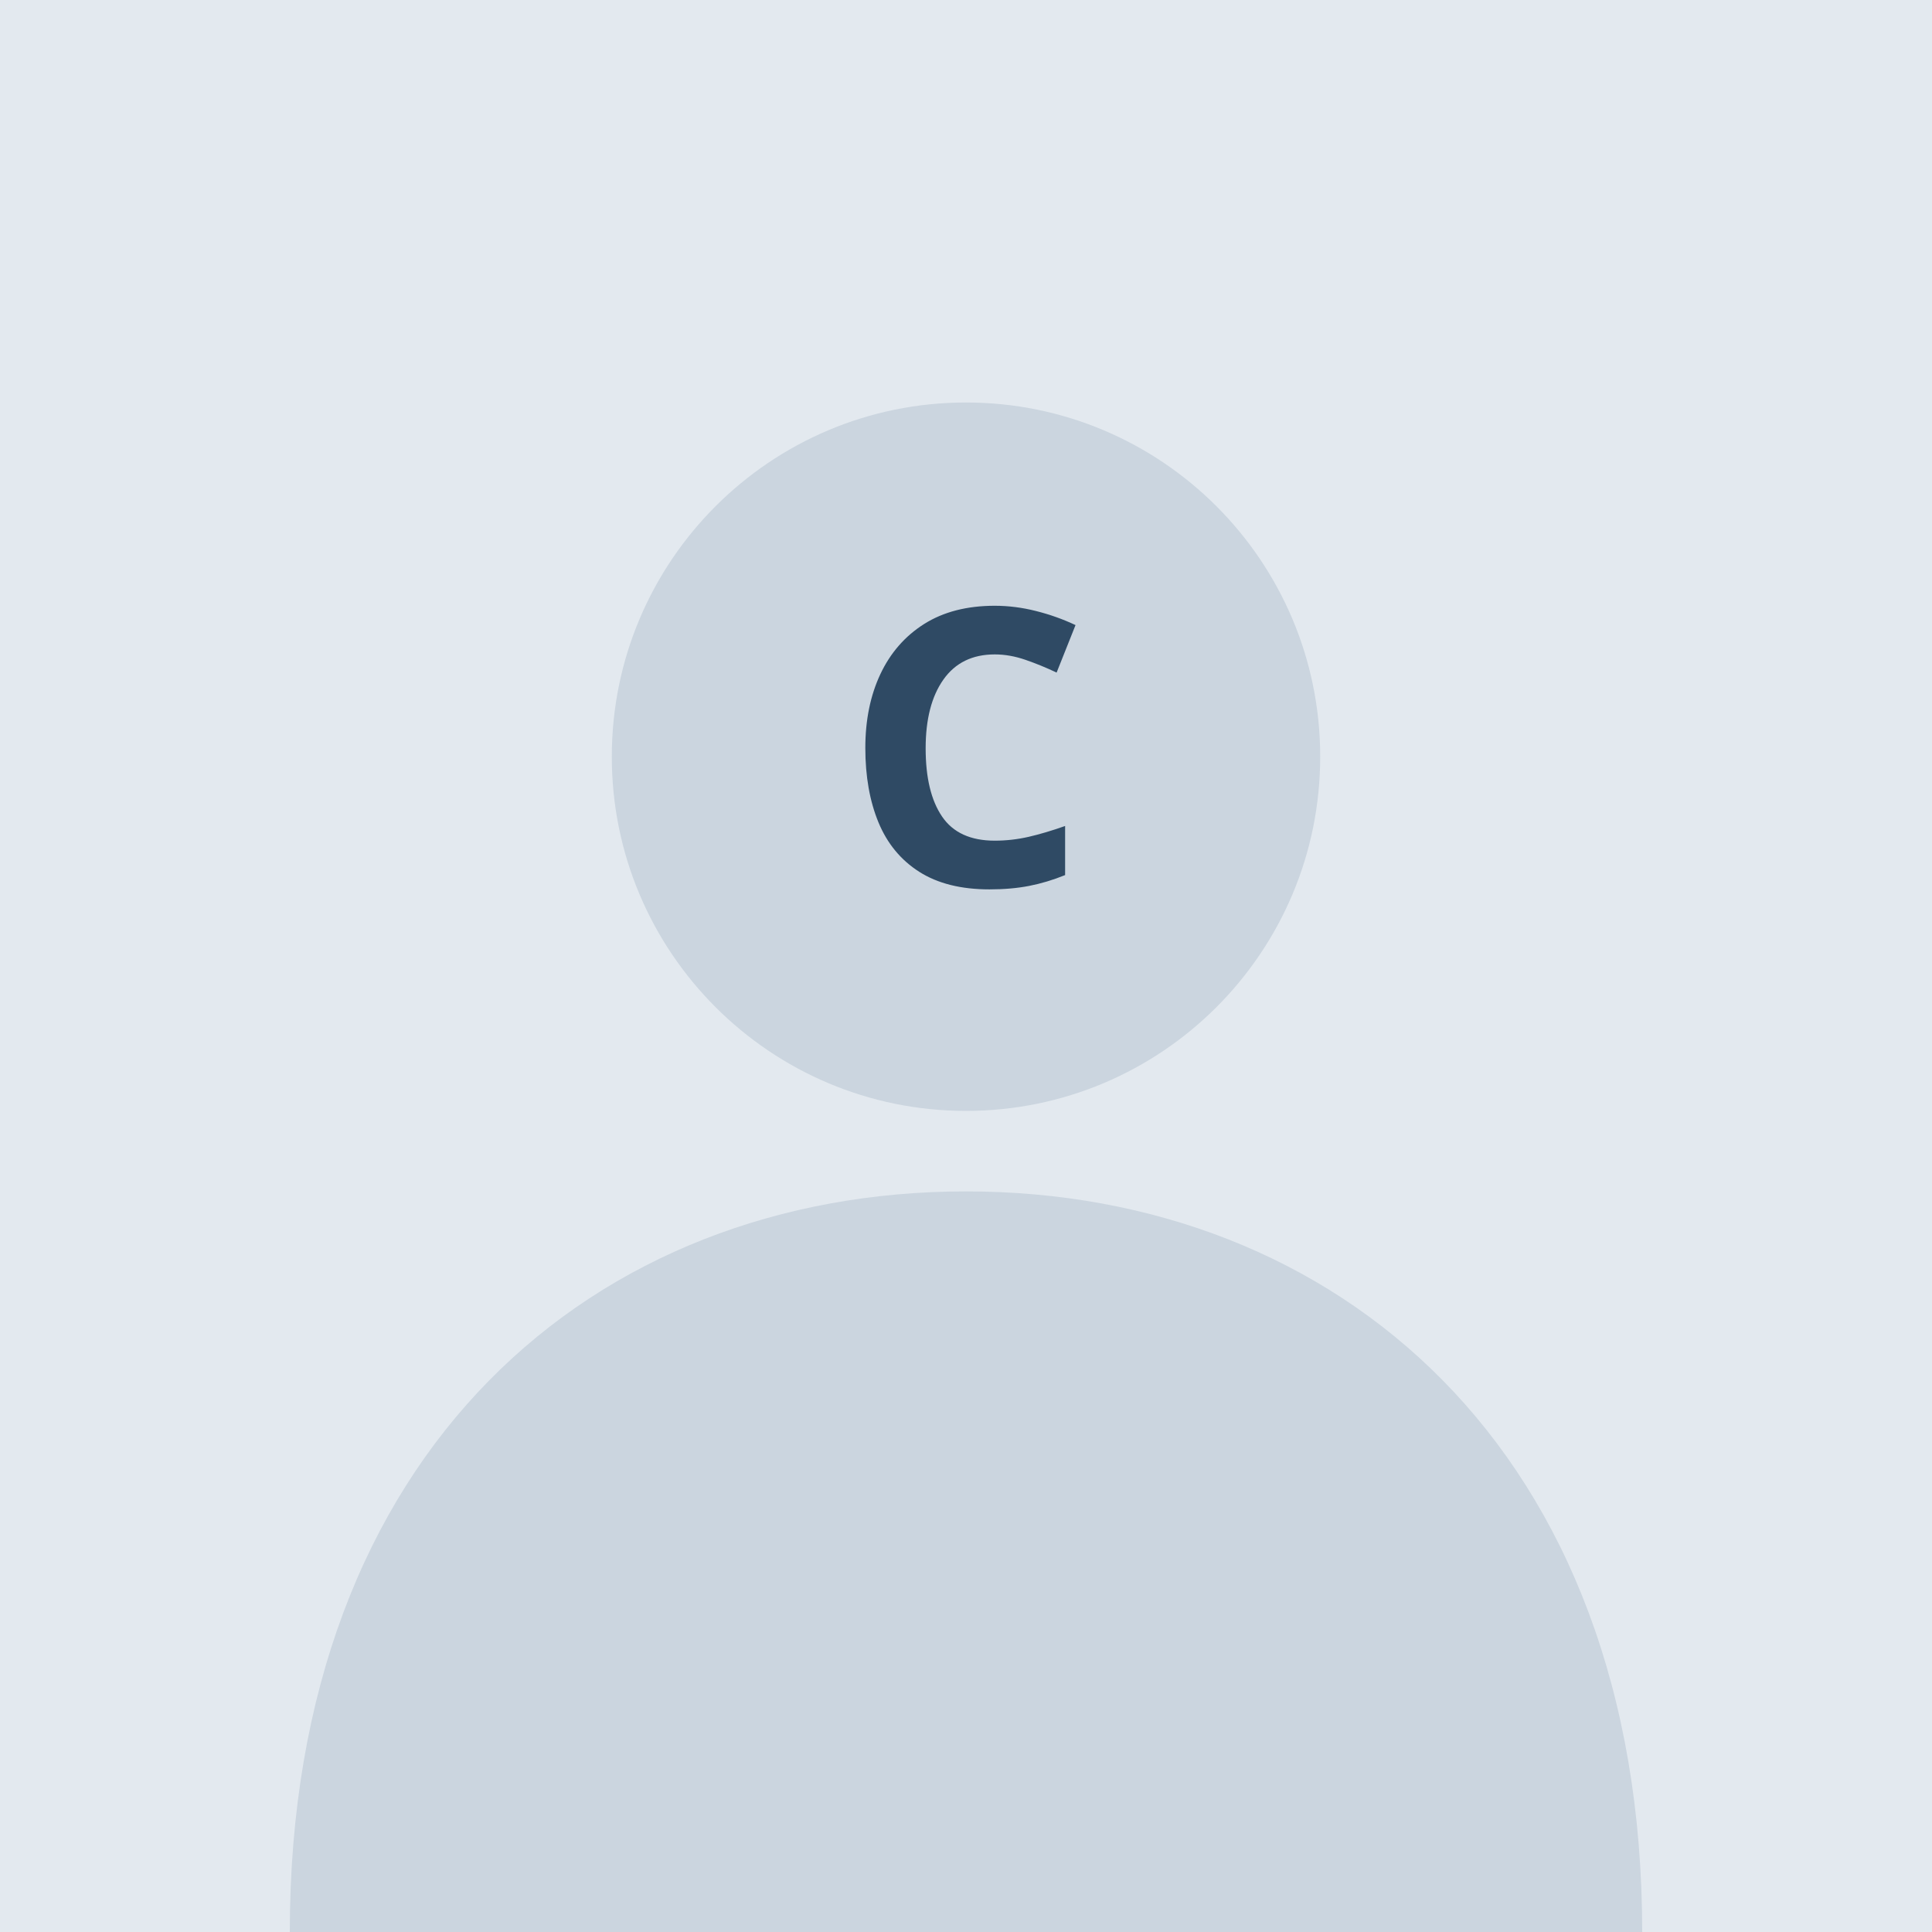
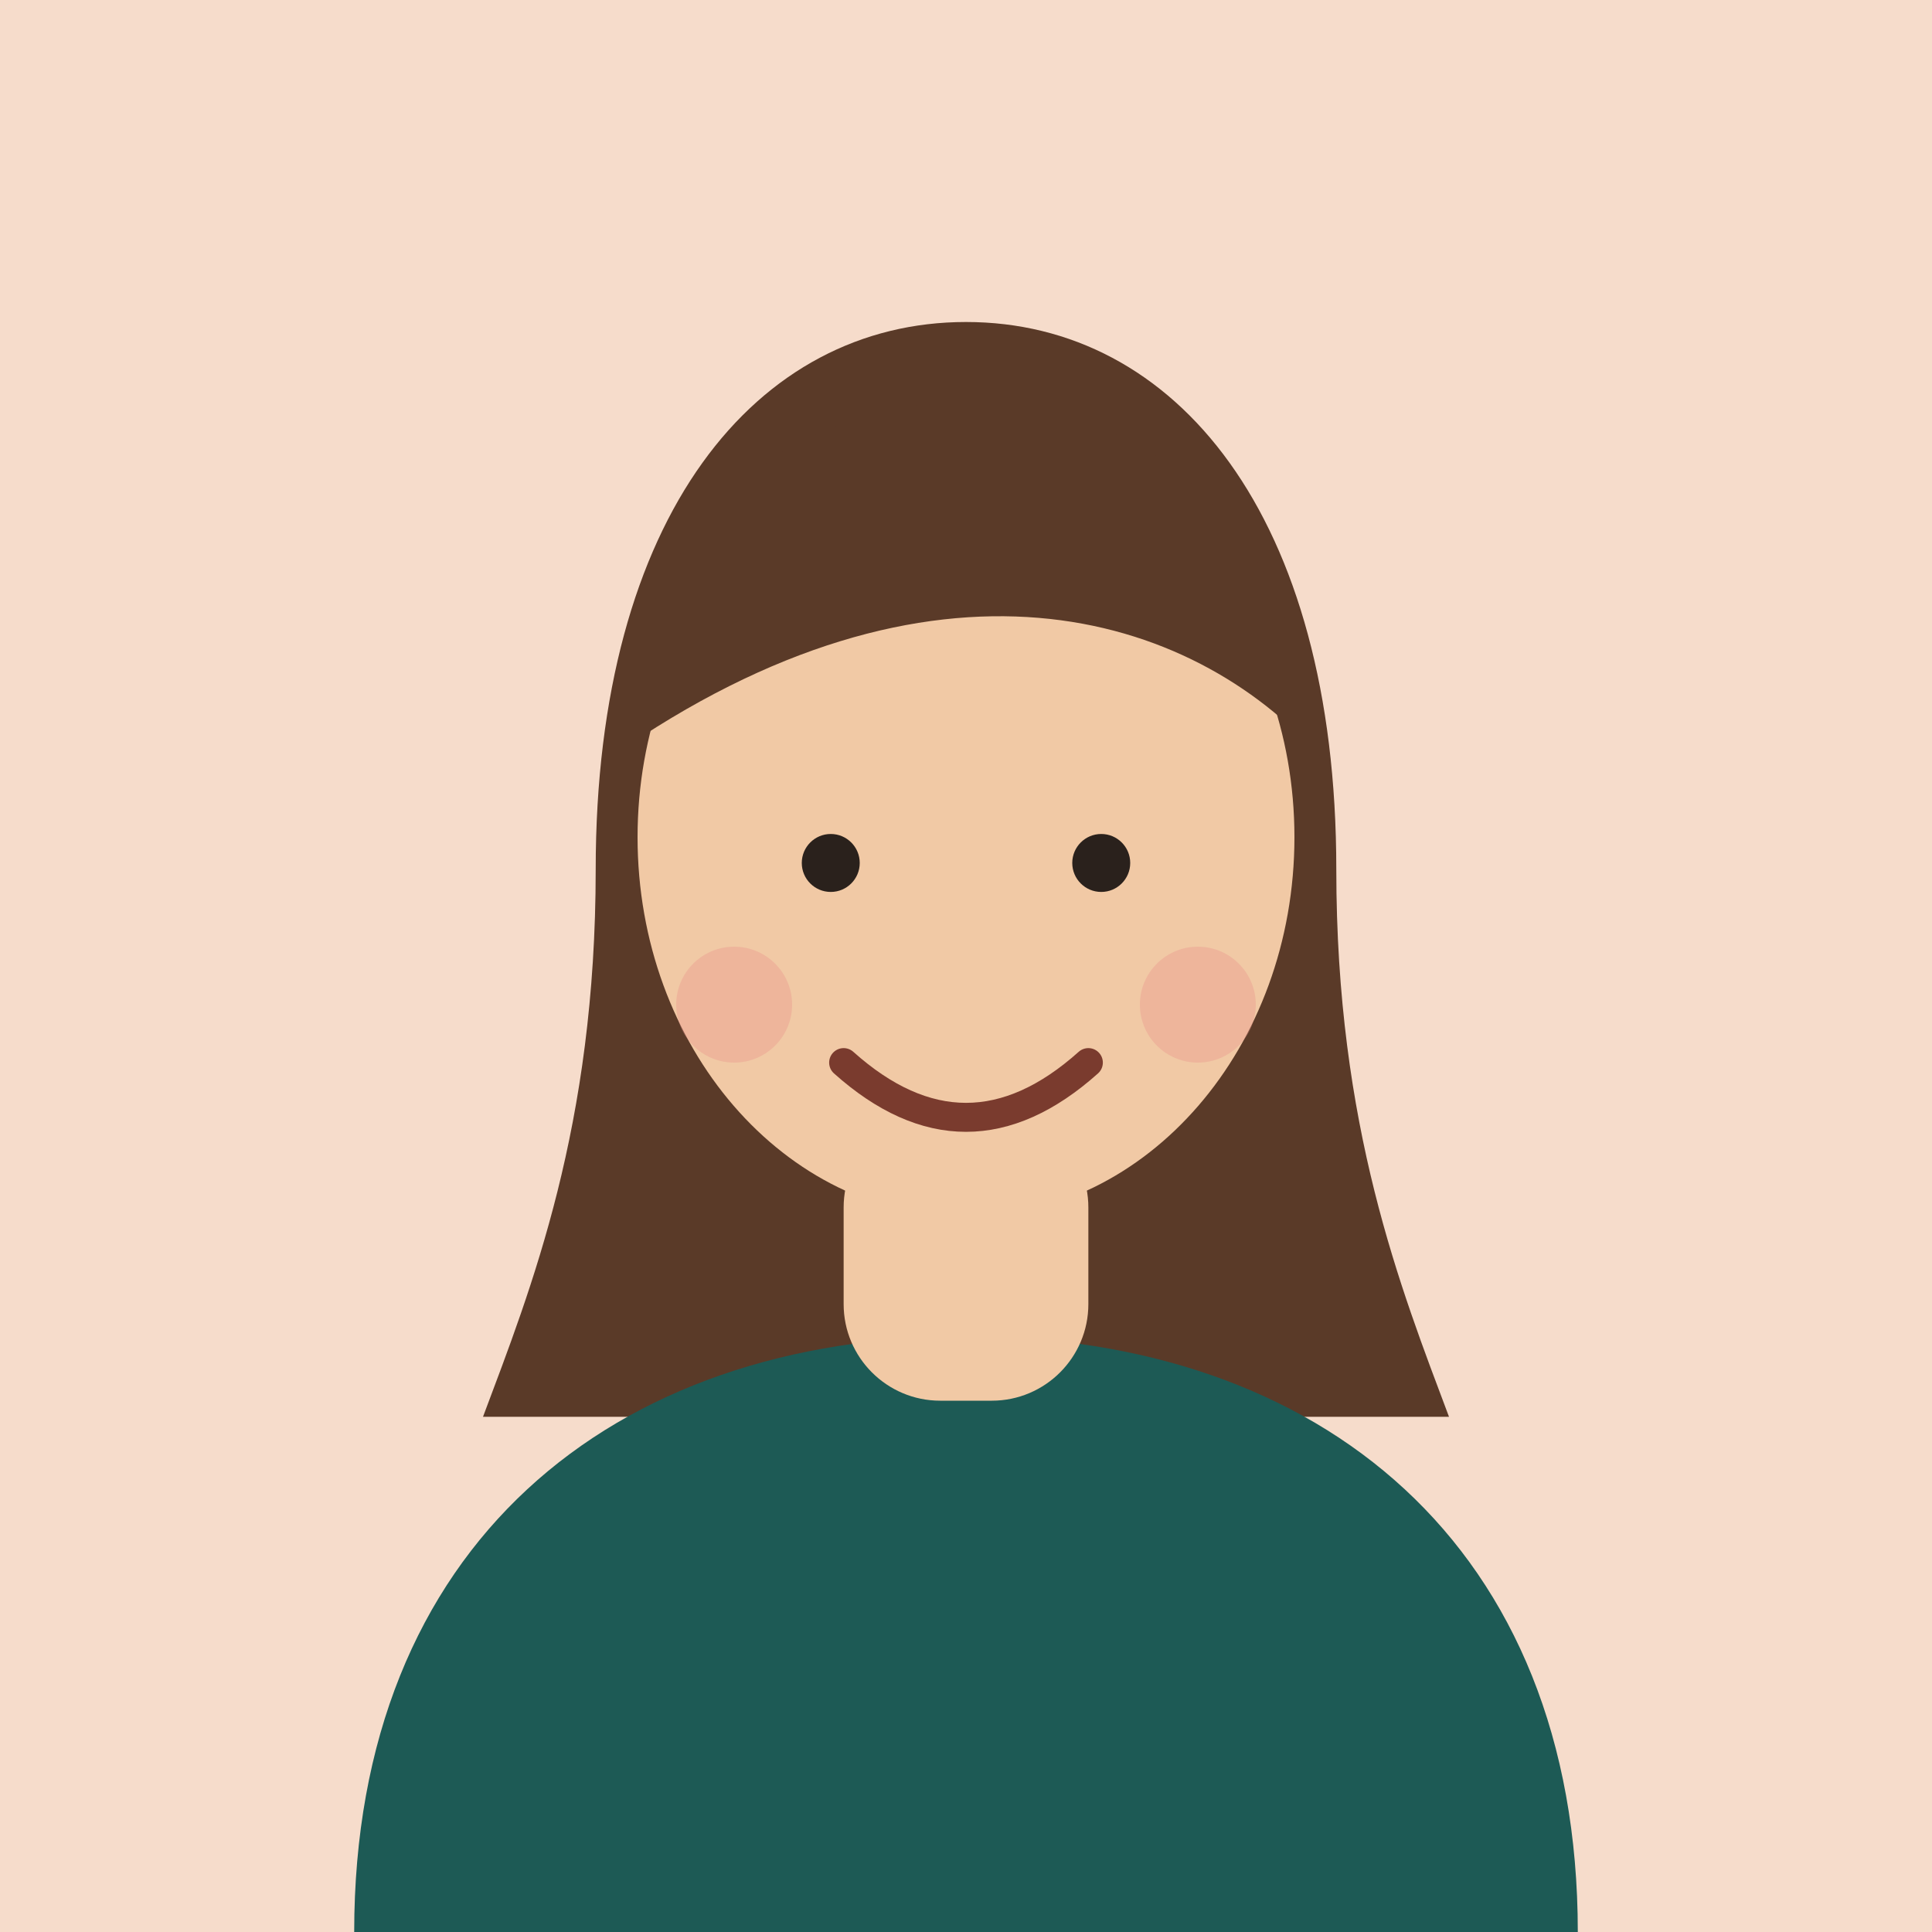
<svg xmlns="http://www.w3.org/2000/svg" viewBox="0 0 600 600">
-   <rect width="600" height="600" fill="#e3e9ef" />
-   <circle cx="300" cy="235" r="110" fill="#cbd5df" />
-   <path d="M90 600c0-150 95-230 210-230s210 80 210 230z" fill="#cbd5df" />
-   <text x="300" y="275" text-anchor="middle" font-family="IBM Plex Sans, system-ui, sans-serif" font-size="120" font-weight="600" fill="#2f4a64">C</text>
+   <rect width="600" height="600" fill="#f6dccb" />
+   <path d="M185 270c0-110 50-170 115-170s115 60 115 170c0 80 20 130 35 170H150c15-40 35-90 35-170z" fill="#5a3a28" />
+   <path d="M110 600c0-120 80-185 190-185s190 65 190 185z" fill="#1d5a55" />
+   <rect x="262" y="345" width="76" height="90" rx="30" fill="#f1c9a5" />
+   <ellipse cx="300" cy="260" rx="102" ry="118" fill="#f1c9a5" />
+   <path d="M190 235c10-80 60-110 110-110s100 30 110 110c-40-45-120-70-220 0z" fill="#5a3a28" />
+   <g fill="#2a211c">
+     <circle cx="258" cy="268" r="9" />
+     <circle cx="342" cy="268" r="9" />
+   </g>
+   <path d="M262 330q38 34 76 0" fill="none" stroke="#7a3b2e" stroke-width="9" stroke-linecap="round" />
+   <g fill="#e8908a" opacity=".35">
+     <circle cx="228" cy="312" r="18" />
+     <circle cx="372" cy="312" r="18" />
+   </g>
</svg>
